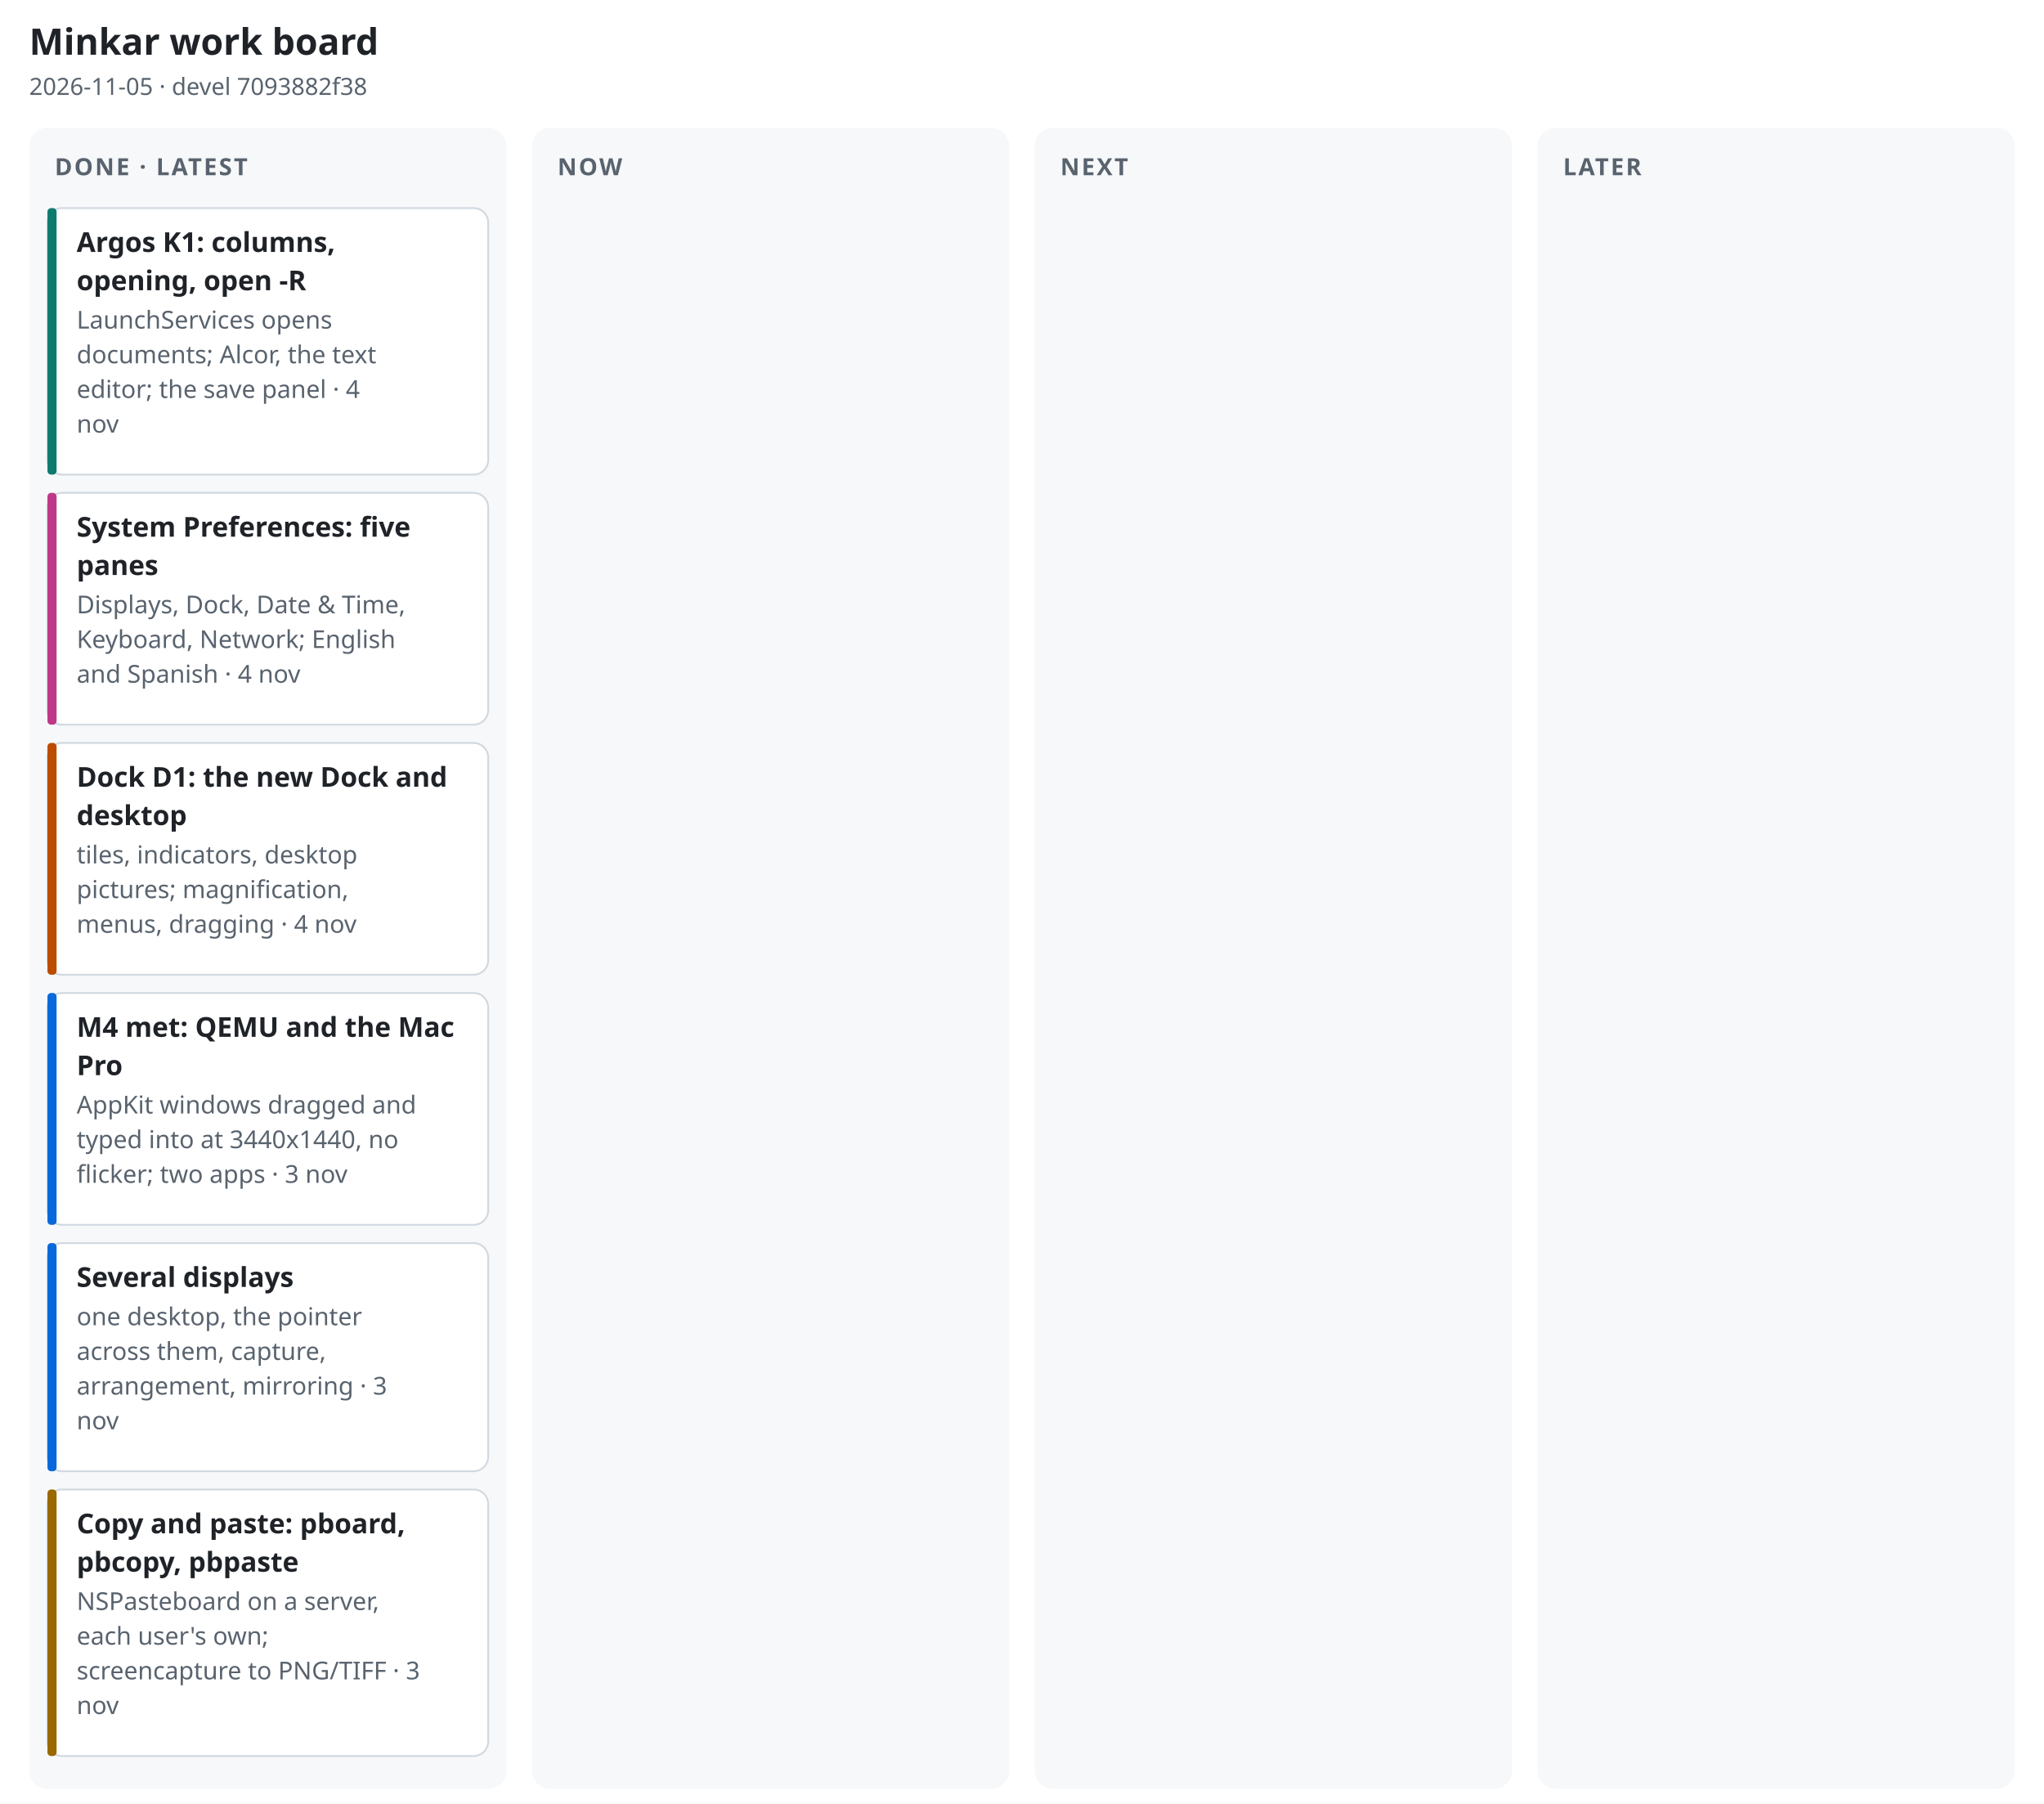
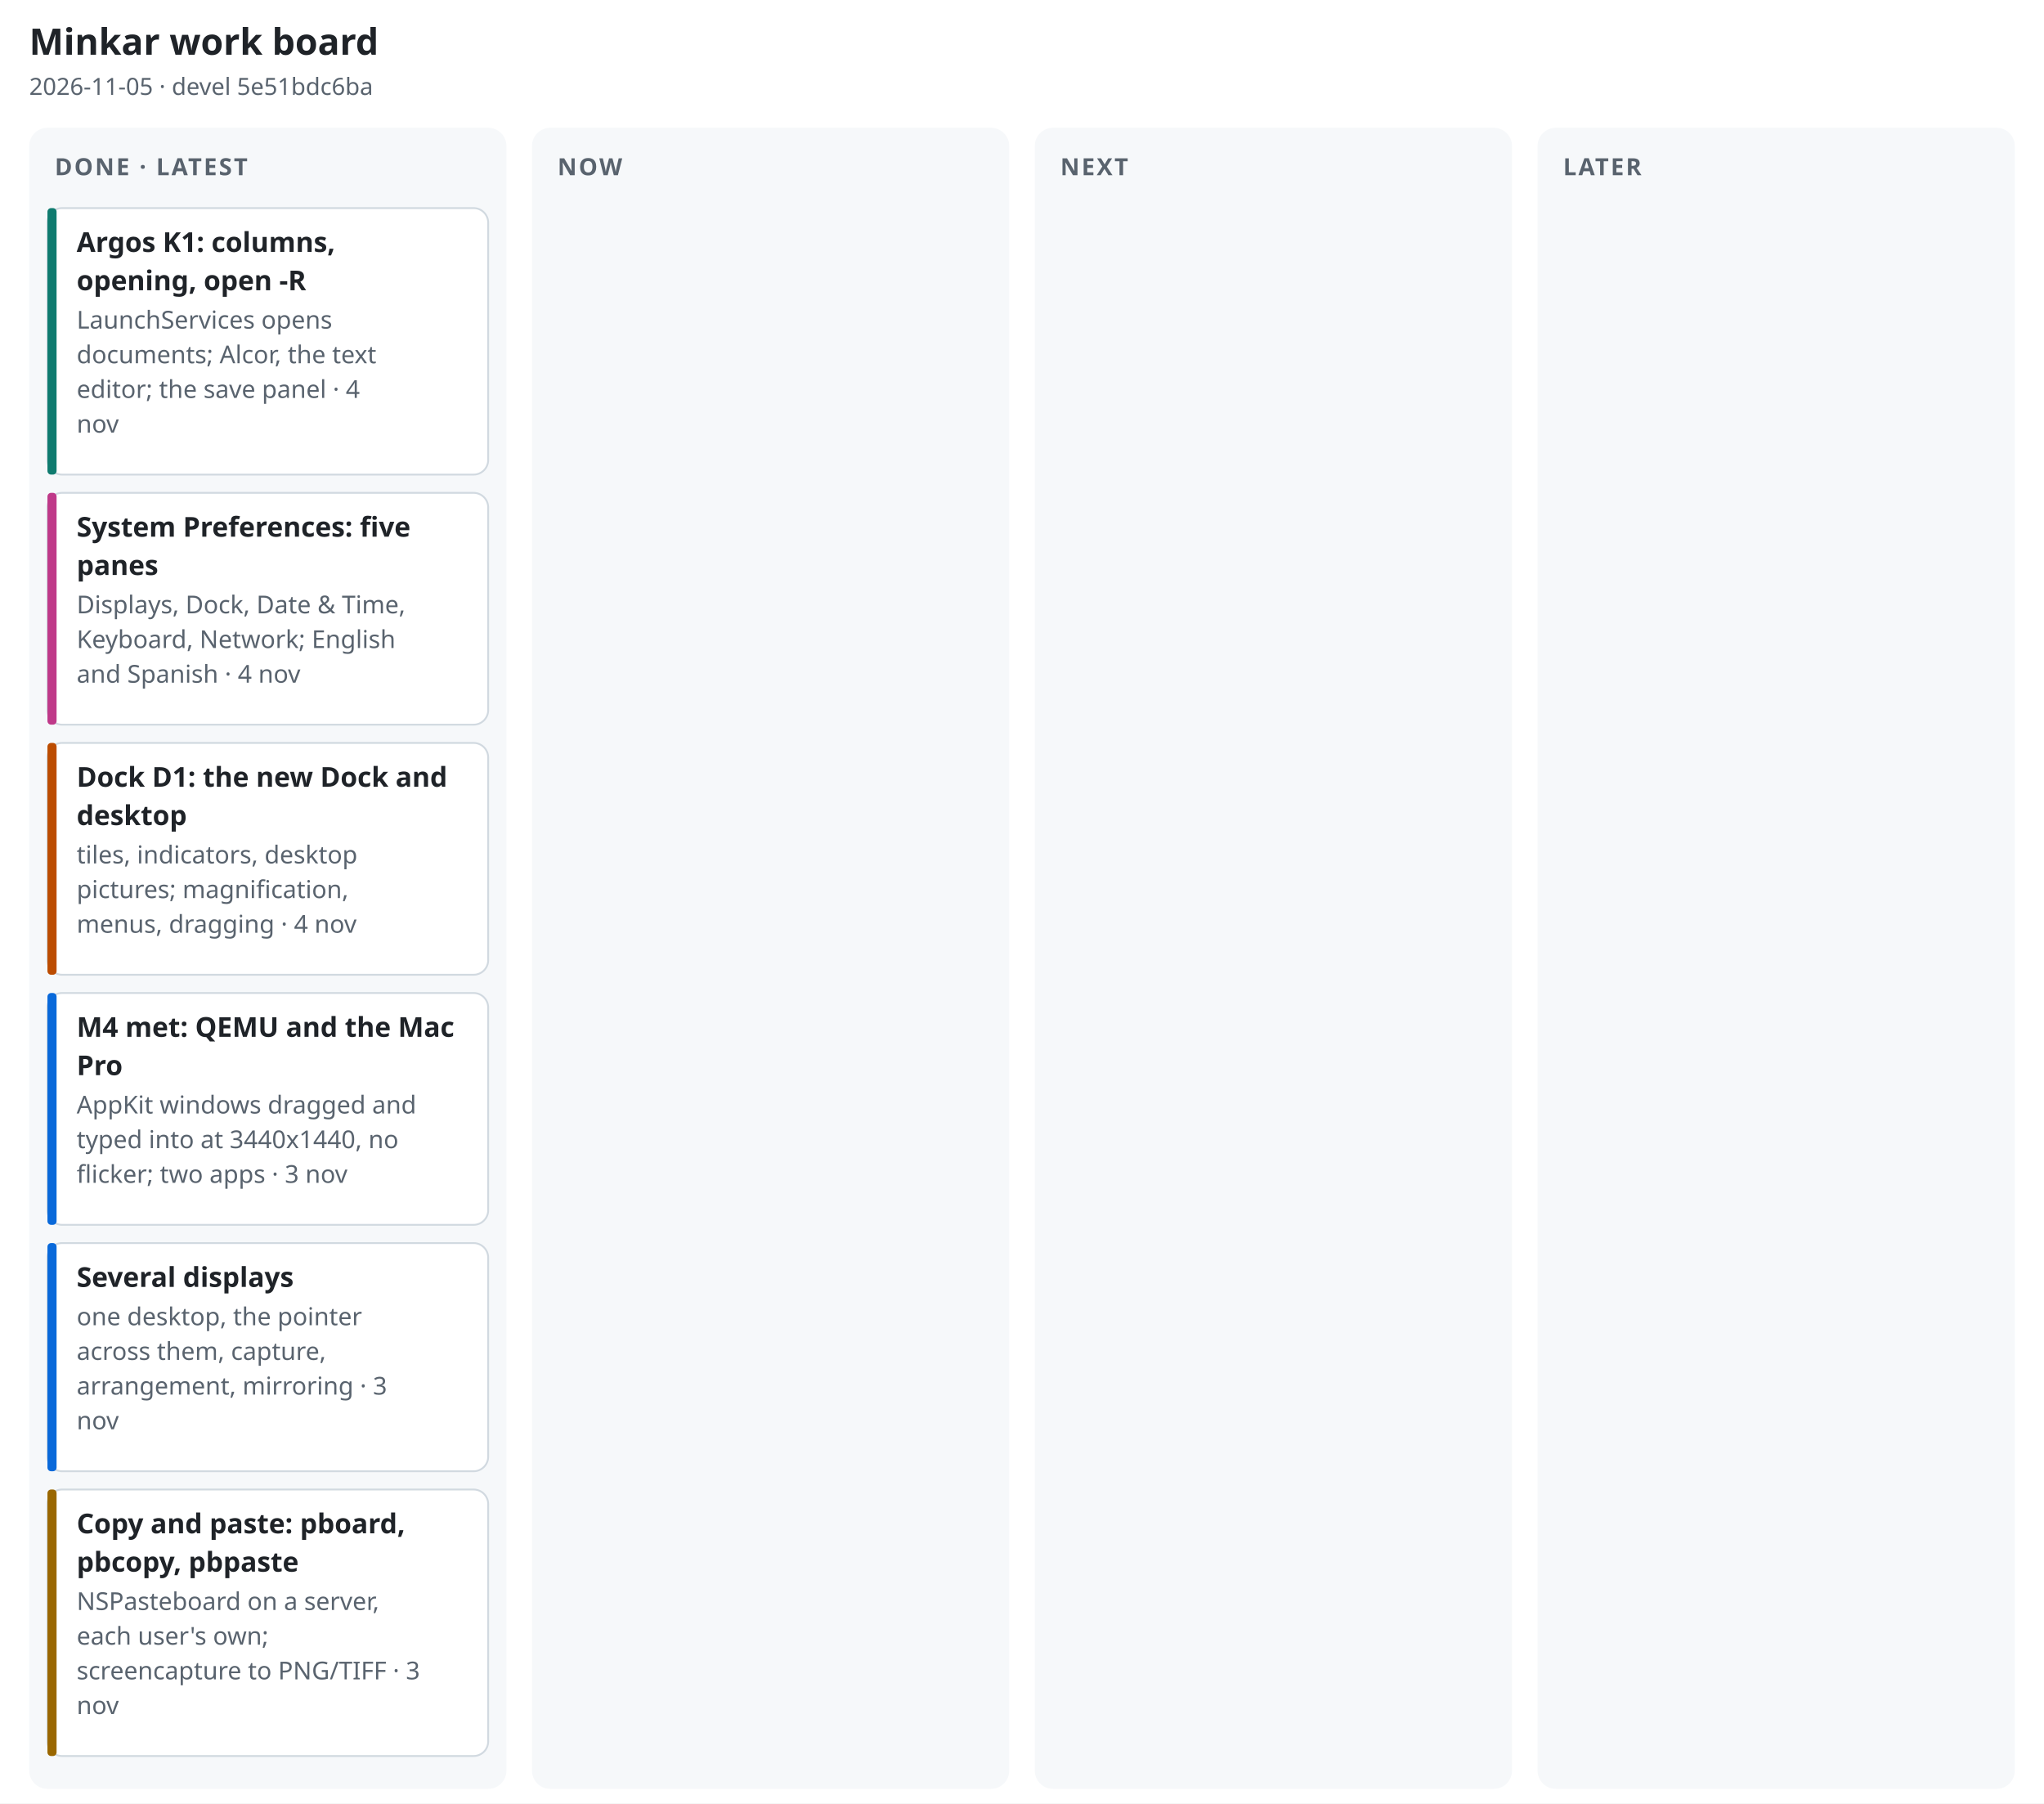
<svg xmlns="http://www.w3.org/2000/svg" width="1120" height="988" viewBox="0 0 1120 988" font-family="-apple-system, BlinkMacSystemFont, 'Segoe UI', 'Noto Sans', Helvetica, Arial, sans-serif" role="img" aria-label="Minkar work board, 2026-11-05">
  <rect width="1120" height="988" fill="#ffffff" />
  <text x="16" y="30" font-size="20" font-weight="700" fill="#1f2328" text-anchor="start">Minkar work board</text>
-   <text x="16" y="52" font-size="13" font-weight="400" fill="#59636e" text-anchor="start">2026-11-05 · devel 7093882f38</text>
+   <text x="16" y="52" font-size="13" font-weight="400" fill="#59636e" text-anchor="start">2026-11-05 · devel 5e51bdc6ba</text>
  <rect x="16" y="70" width="261.5" height="910" rx="10" fill="#f6f8fa" />
  <text x="30" y="96" font-size="13" font-weight="700" fill="#59636e" text-anchor="start" letter-spacing=".08em">DONE · LATEST</text>
  <rect x="26" y="114" width="241.5" height="146" rx="8" fill="#ffffff" stroke="#d1d9e0" stroke-width="1" />
  <rect x="26" y="114" width="5" height="146" rx="2" fill="#0f7b6f" />
  <text x="42" y="138" font-size="15" font-weight="650" fill="#1f2328" text-anchor="start">Argos K1: columns,</text>
  <text x="42" y="159" font-size="15" font-weight="650" fill="#1f2328" text-anchor="start">opening, open -R</text>
  <text x="42" y="180" font-size="13.5" font-weight="400" fill="#59636e" text-anchor="start">LaunchServices opens</text>
  <text x="42" y="199" font-size="13.5" font-weight="400" fill="#59636e" text-anchor="start">documents; Alcor, the text</text>
  <text x="42" y="218" font-size="13.5" font-weight="400" fill="#59636e" text-anchor="start">editor; the save panel · 4</text>
  <text x="42" y="237" font-size="13.5" font-weight="400" fill="#59636e" text-anchor="start">nov</text>
  <rect x="26" y="270" width="241.5" height="127" rx="8" fill="#ffffff" stroke="#d1d9e0" stroke-width="1" />
  <rect x="26" y="270" width="5" height="127" rx="2" fill="#bf3989" />
  <text x="42" y="294" font-size="15" font-weight="650" fill="#1f2328" text-anchor="start">System Preferences: five</text>
  <text x="42" y="315" font-size="15" font-weight="650" fill="#1f2328" text-anchor="start">panes</text>
  <text x="42" y="336" font-size="13.5" font-weight="400" fill="#59636e" text-anchor="start">Displays, Dock, Date &amp; Time,</text>
  <text x="42" y="355" font-size="13.5" font-weight="400" fill="#59636e" text-anchor="start">Keyboard, Network; English</text>
  <text x="42" y="374" font-size="13.5" font-weight="400" fill="#59636e" text-anchor="start">and Spanish · 4 nov</text>
  <rect x="26" y="407" width="241.5" height="127" rx="8" fill="#ffffff" stroke="#d1d9e0" stroke-width="1" />
  <rect x="26" y="407" width="5" height="127" rx="2" fill="#bc4c00" />
  <text x="42" y="431" font-size="15" font-weight="650" fill="#1f2328" text-anchor="start">Dock D1: the new Dock and</text>
  <text x="42" y="452" font-size="15" font-weight="650" fill="#1f2328" text-anchor="start">desktop</text>
  <text x="42" y="473" font-size="13.5" font-weight="400" fill="#59636e" text-anchor="start">tiles, indicators, desktop</text>
  <text x="42" y="492" font-size="13.5" font-weight="400" fill="#59636e" text-anchor="start">pictures; magnification,</text>
  <text x="42" y="511" font-size="13.5" font-weight="400" fill="#59636e" text-anchor="start">menus, dragging · 4 nov</text>
  <rect x="26" y="544" width="241.5" height="127" rx="8" fill="#ffffff" stroke="#d1d9e0" stroke-width="1" />
  <rect x="26" y="544" width="5" height="127" rx="2" fill="#0969da" />
  <text x="42" y="568" font-size="15" font-weight="650" fill="#1f2328" text-anchor="start">M4 met: QEMU and the Mac</text>
  <text x="42" y="589" font-size="15" font-weight="650" fill="#1f2328" text-anchor="start">Pro</text>
  <text x="42" y="610" font-size="13.5" font-weight="400" fill="#59636e" text-anchor="start">AppKit windows dragged and</text>
  <text x="42" y="629" font-size="13.5" font-weight="400" fill="#59636e" text-anchor="start">typed into at 3440x1440, no</text>
  <text x="42" y="648" font-size="13.5" font-weight="400" fill="#59636e" text-anchor="start">flicker; two apps · 3 nov</text>
  <rect x="26" y="681" width="241.5" height="125" rx="8" fill="#ffffff" stroke="#d1d9e0" stroke-width="1" />
  <rect x="26" y="681" width="5" height="125" rx="2" fill="#0969da" />
  <text x="42" y="705" font-size="15" font-weight="650" fill="#1f2328" text-anchor="start">Several displays</text>
  <text x="42" y="726" font-size="13.5" font-weight="400" fill="#59636e" text-anchor="start">one desktop, the pointer</text>
  <text x="42" y="745" font-size="13.5" font-weight="400" fill="#59636e" text-anchor="start">across them, capture,</text>
  <text x="42" y="764" font-size="13.5" font-weight="400" fill="#59636e" text-anchor="start">arrangement, mirroring · 3</text>
  <text x="42" y="783" font-size="13.5" font-weight="400" fill="#59636e" text-anchor="start">nov</text>
  <rect x="26" y="816" width="241.5" height="146" rx="8" fill="#ffffff" stroke="#d1d9e0" stroke-width="1" />
  <rect x="26" y="816" width="5" height="146" rx="2" fill="#9a6700" />
  <text x="42" y="840" font-size="15" font-weight="650" fill="#1f2328" text-anchor="start">Copy and paste: pboard,</text>
  <text x="42" y="861" font-size="15" font-weight="650" fill="#1f2328" text-anchor="start">pbcopy, pbpaste</text>
  <text x="42" y="882" font-size="13.5" font-weight="400" fill="#59636e" text-anchor="start">NSPasteboard on a server,</text>
  <text x="42" y="901" font-size="13.5" font-weight="400" fill="#59636e" text-anchor="start">each user's own;</text>
  <text x="42" y="920" font-size="13.5" font-weight="400" fill="#59636e" text-anchor="start">screencapture to PNG/TIFF · 3</text>
  <text x="42" y="939" font-size="13.5" font-weight="400" fill="#59636e" text-anchor="start">nov</text>
  <rect x="291.5" y="70" width="261.5" height="910" rx="10" fill="#f6f8fa" />
  <text x="305.5" y="96" font-size="13" font-weight="700" fill="#59636e" text-anchor="start" letter-spacing=".08em">NOW</text>
  <rect x="567" y="70" width="261.5" height="910" rx="10" fill="#f6f8fa" />
  <text x="581" y="96" font-size="13" font-weight="700" fill="#59636e" text-anchor="start" letter-spacing=".08em">NEXT</text>
  <rect x="842.5" y="70" width="261.5" height="910" rx="10" fill="#f6f8fa" />
  <text x="856.5" y="96" font-size="13" font-weight="700" fill="#59636e" text-anchor="start" letter-spacing=".08em">LATER</text>
</svg>
